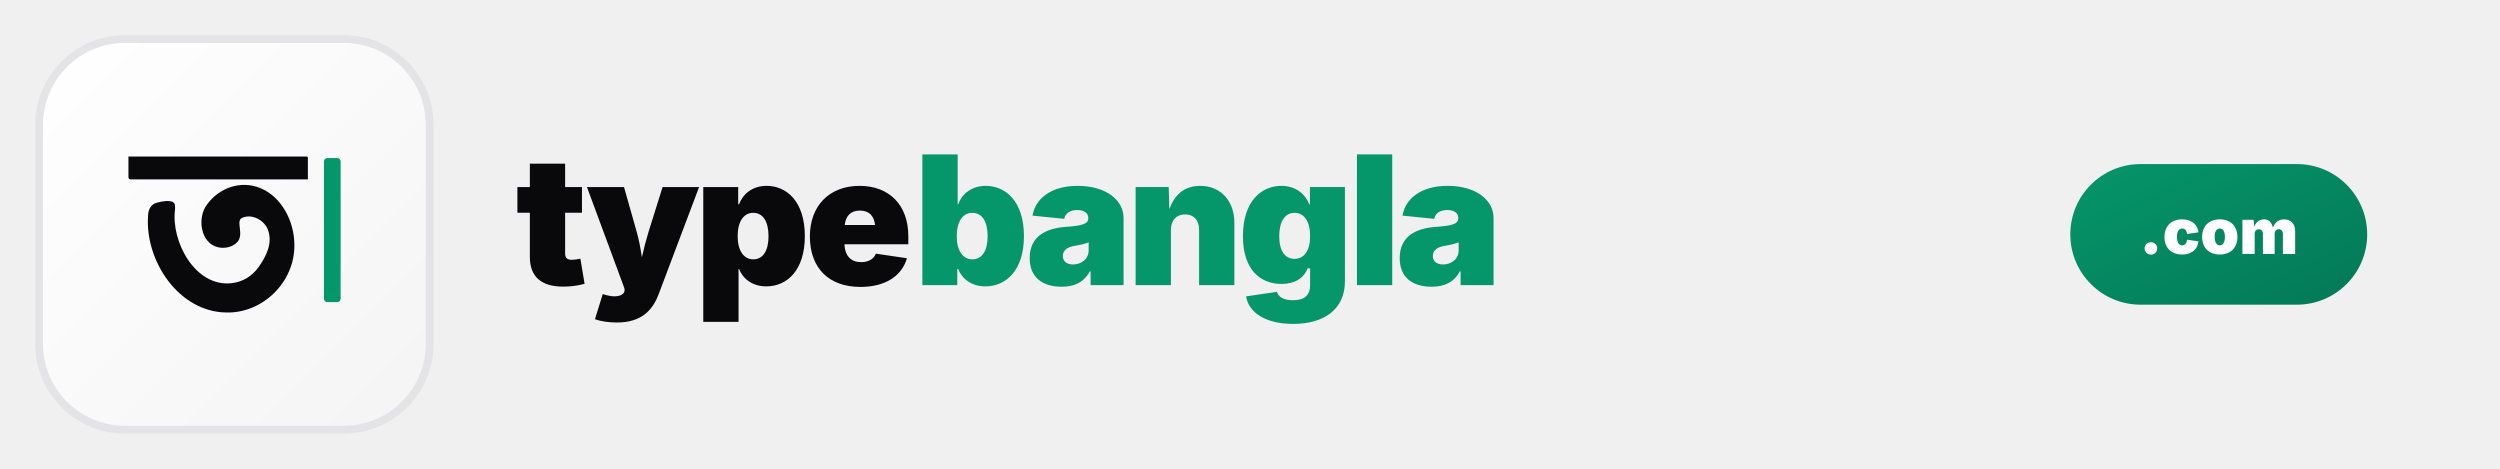
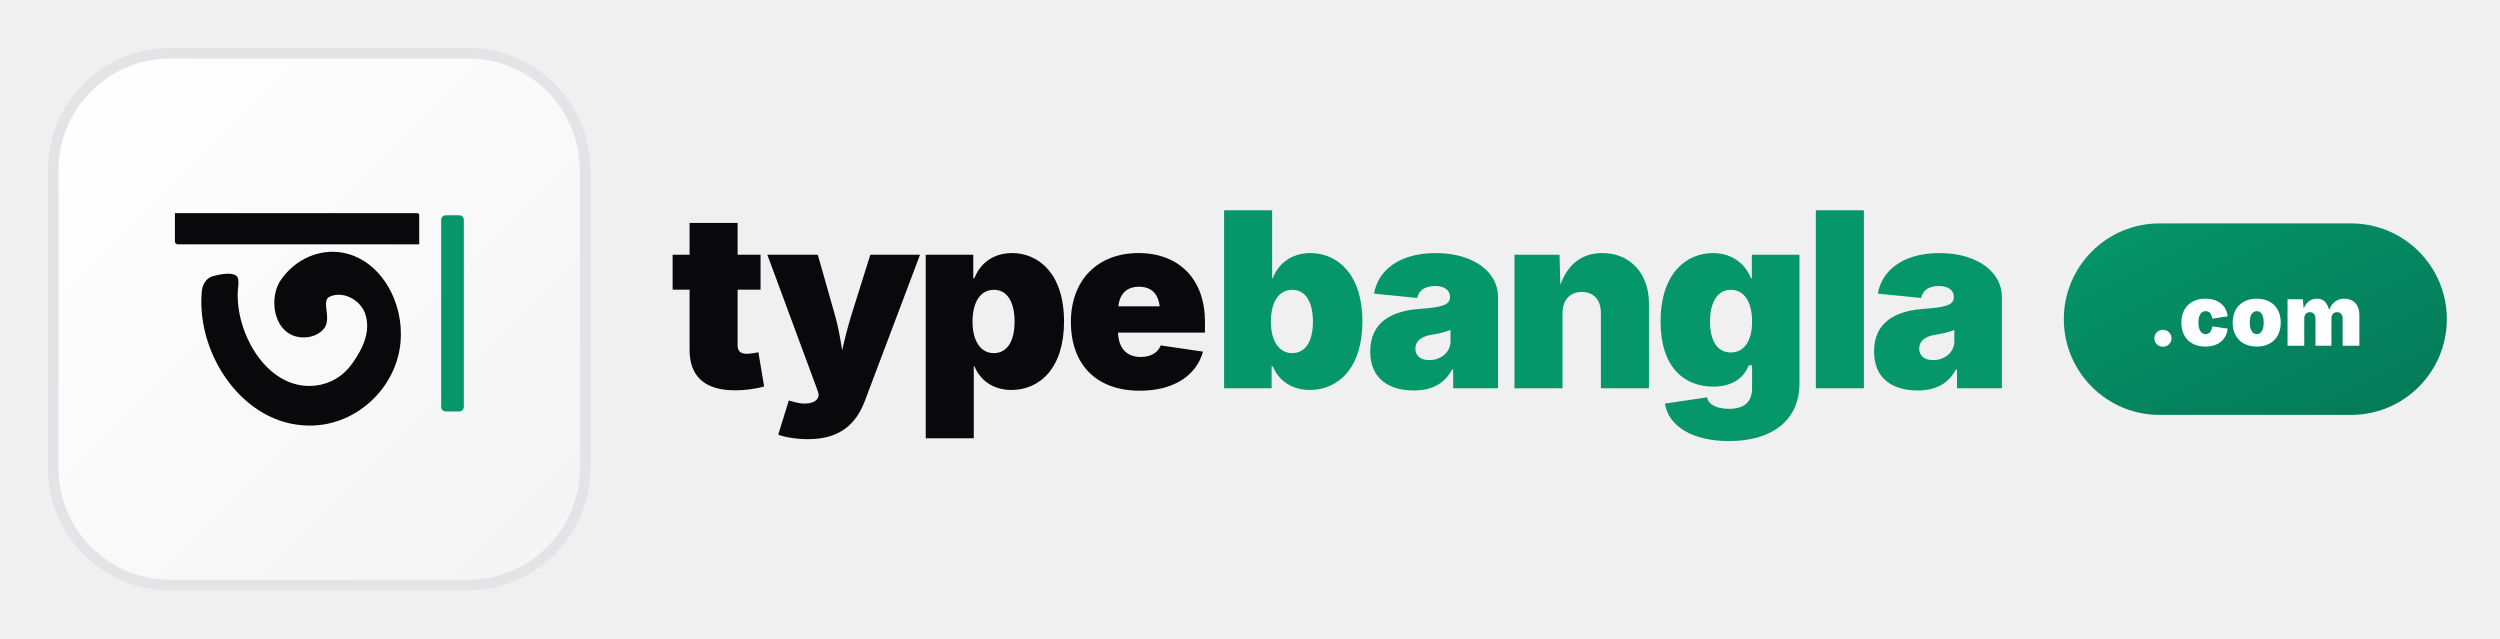
- <svg xmlns="http://www.w3.org/2000/svg" viewBox="0 0 640 120" width="100%" height="100%">
+ <svg xmlns="http://www.w3.org/2000/svg" viewBox="0 0 470 120" width="100%" height="100%">
  <defs>
-     <linearGradient id="lightKeycap" x1="0%" y1="0%" x2="100%" y2="100%">
+     <linearGradient id="lightKeycapT" x1="0%" y1="0%" x2="100%" y2="100%">
      <stop offset="0%" stop-color="#ffffff" />
      <stop offset="100%" stop-color="#f4f4f5" />
    </linearGradient>
-     <linearGradient id="emeraldPillL" x1="0%" y1="0%" x2="100%" y2="100%">
+     <linearGradient id="emeraldPillLT" x1="0%" y1="0%" x2="100%" y2="100%">
      <stop offset="0%" stop-color="#059669" />
      <stop offset="100%" stop-color="#047857" />
    </linearGradient>
  </defs>
-   <g id="LogoHorizontalLight">
-     <rect x="10" y="10" width="100" height="100" rx="22" fill="url(#lightKeycap)" stroke="#e4e4e7" stroke-width="2" />
+   <g id="LogoHorizontalLightTight">
+     <rect x="10" y="10" width="100" height="100" rx="22" fill="url(#lightKeycapT)" stroke="#e4e4e7" stroke-width="2" />
    <g transform="translate(18, 18) scale(0.108)">
      <path fill="#09090b" d="M531.13,414.42c.85,86.97-74.35,161.83-161.53,159.65-112.99-1.59-192.82-122.93-185.34-228.83.19-14.35,6.58-28.41,21.58-31.66,13.07-3.39,28.4-5.86,37.52-1.24,5.55,3.76,5.15,9.24,4.89,17.5-10.06,75.29,47.34,184.21,133.83,174.77,26.2-3.11,47.83-15.64,64.06-37.97,18.66-26.38,33.84-56.7,22.4-88.56-9.16-24.05-40.51-39.96-63.56-27.12-3.19,2.65-4.05,6.75-4.16,10.82-.03,13.2,6.57,32.23-4.21,44.36-10.32,12.37-29.46,17.23-46.66,13.25-41.99-9.84-49.53-70.92-25.85-101.38,28.53-39.42,79.58-57.66,125.48-39.15,51.95,20.75,81.5,80.2,81.55,134.61v.95Z" />
      <path fill="#09090b" d="M137.79,204.39h422.02c1.8,0,3.26,1.46,3.26,3.26v50.98H142.8c-2.77,0-5.01-2.25-5.01-5.01v-49.23h0Z" />
      <rect x="601.28" y="208.08" width="39.45" height="341.45" rx="8" fill="#059669" />
    </g>
-     <text x="132" y="73" fill="#09090b" font-family="Inter, system-ui, -apple-system, sans-serif" font-weight="900" font-size="46" letter-spacing="-1.5">
+     <text x="126" y="73" fill="#09090b" font-family="Inter, system-ui, -apple-system, sans-serif" font-weight="900" font-size="46" letter-spacing="-1.5">
      type<tspan fill="#059669">bangla</tspan>
    </text>
-     <g transform="translate(530, 42)">
-       <rect x="0" y="0" width="76" height="36" rx="18" fill="url(#emeraldPillL)" />
-       <text x="38" y="23" fill="#ffffff" font-family="Inter, system-ui, sans-serif" font-weight="900" font-size="16" text-anchor="middle">.com</text>
+     <g transform="translate(388, 42)">
+       <rect x="0" y="0" width="72" height="36" rx="18" fill="url(#emeraldPillLT)" />
+       <text x="36" y="23" fill="#ffffff" font-family="Inter, system-ui, sans-serif" font-weight="900" font-size="16" text-anchor="middle">.com</text>
    </g>
  </g>
</svg>
